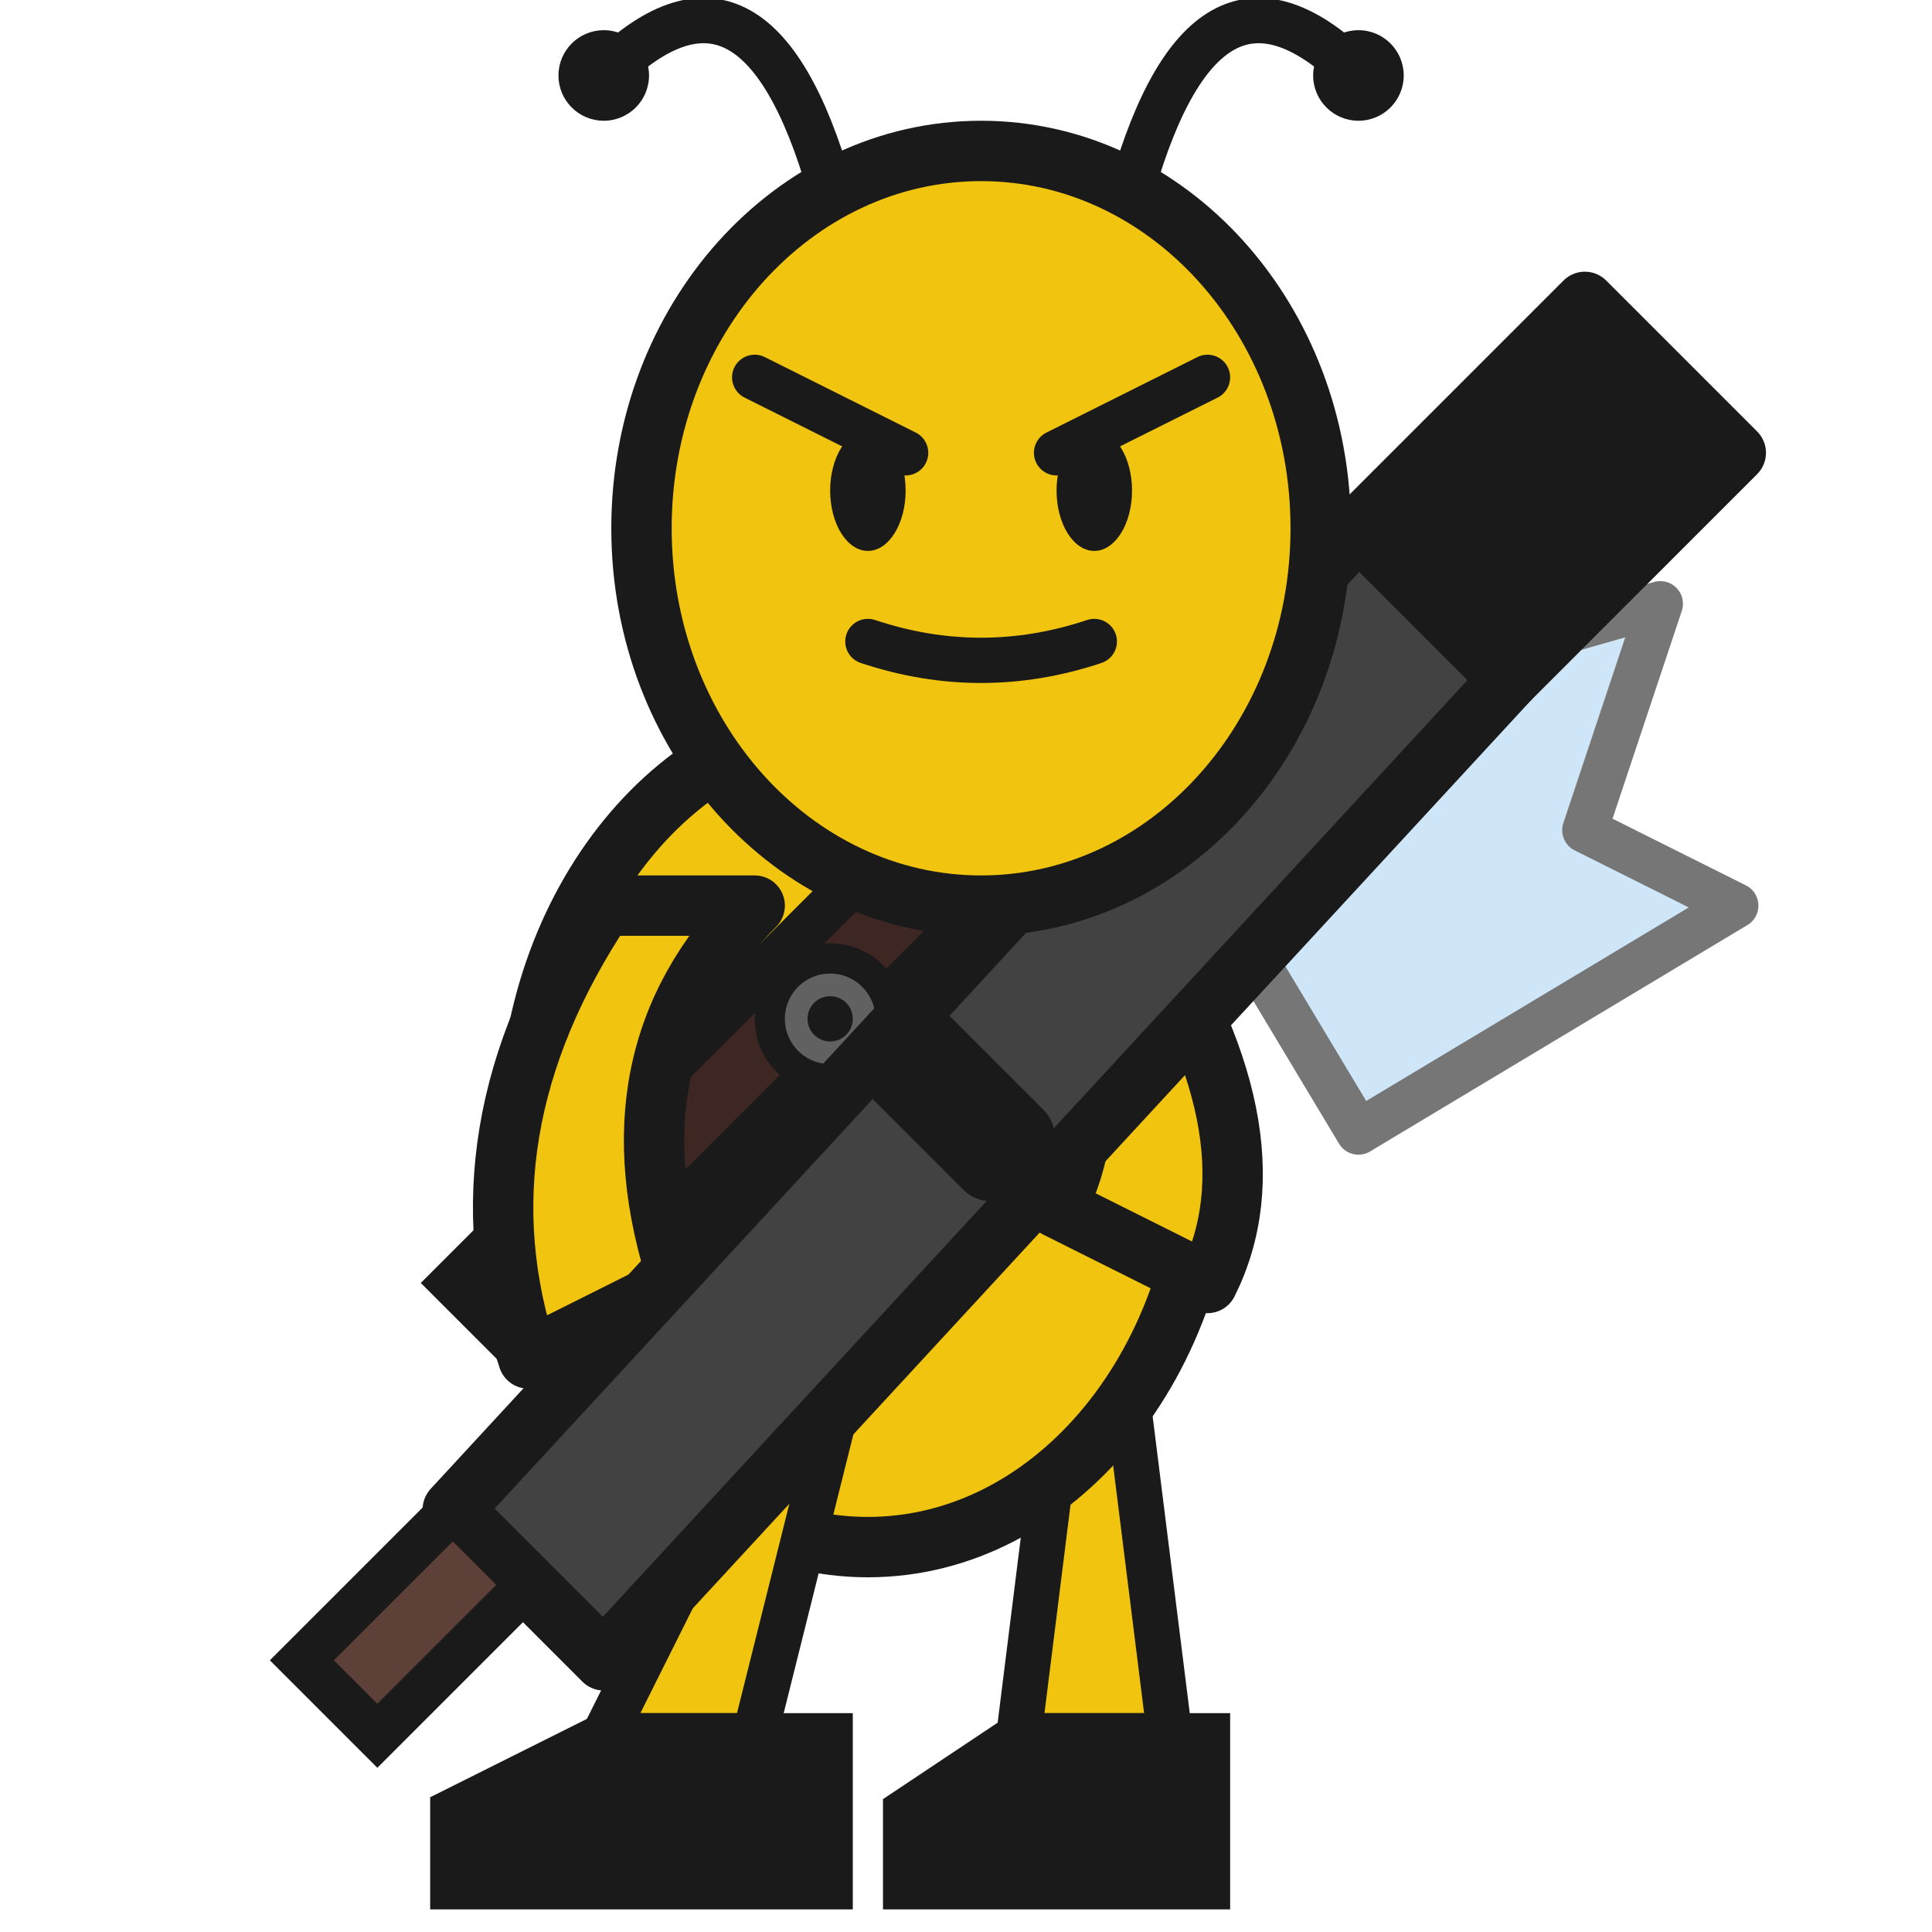
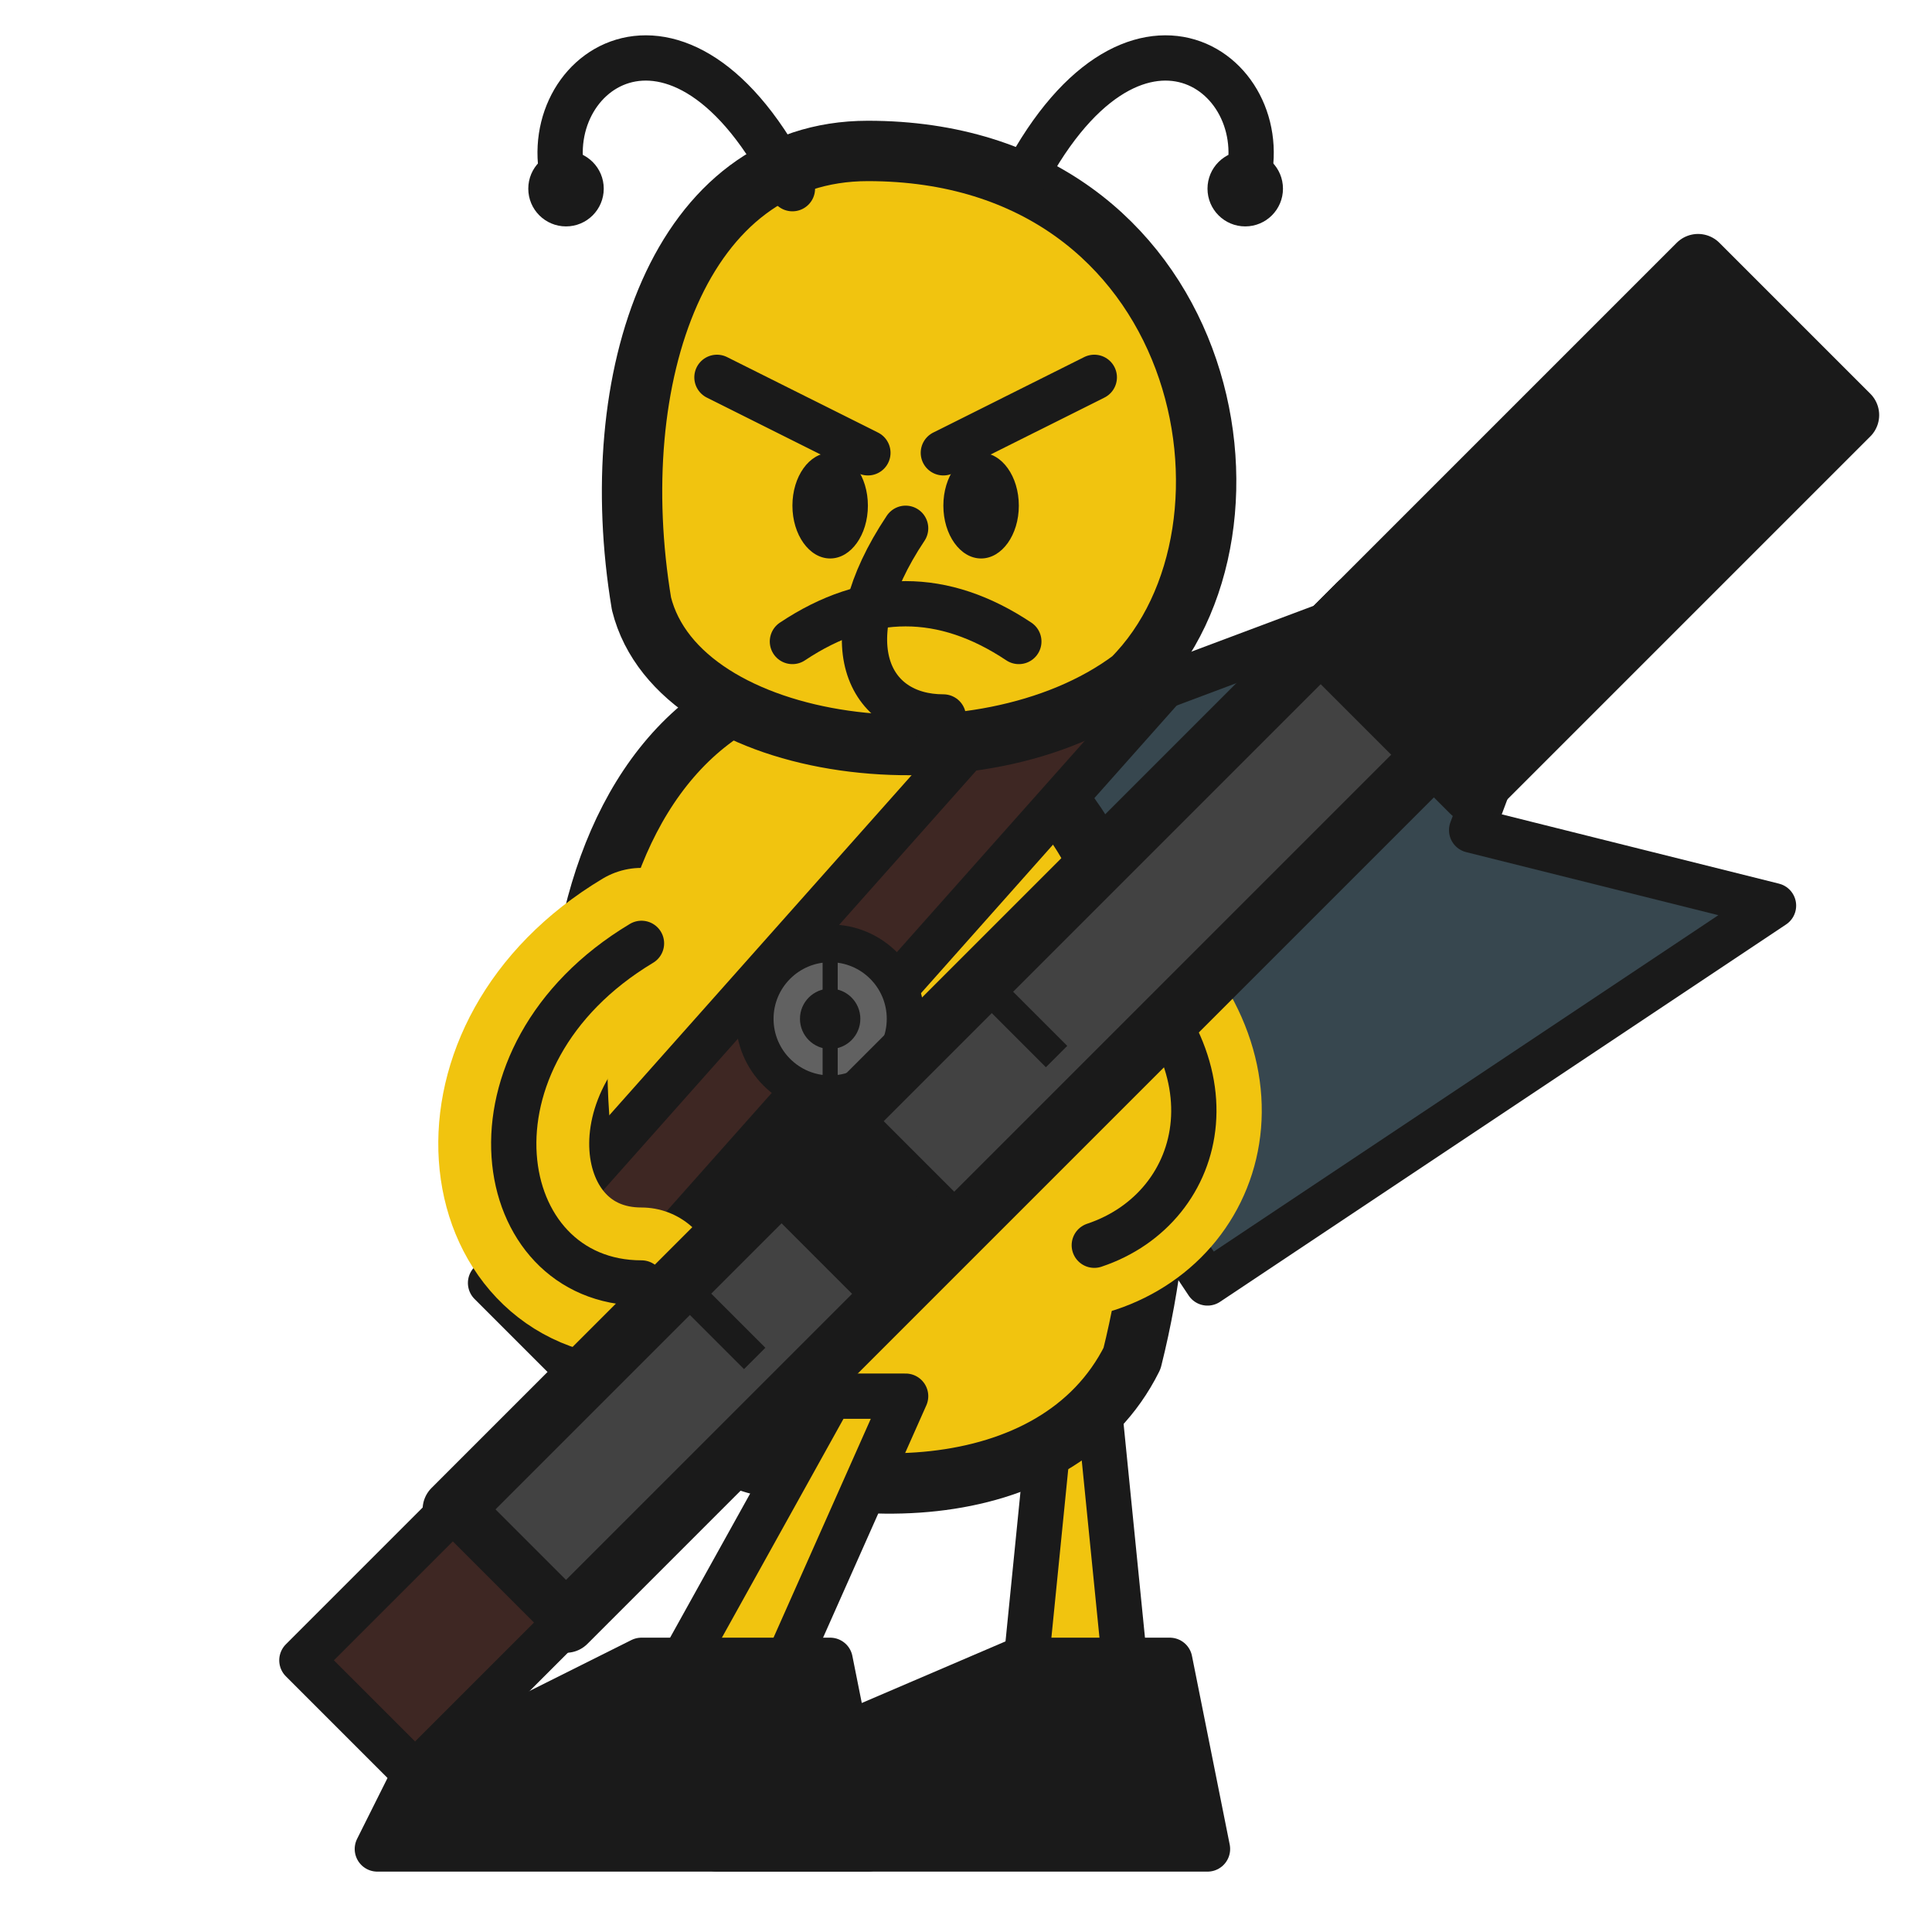
<svg xmlns="http://www.w3.org/2000/svg" width="512" height="512" viewBox="0 0 256 256">
-   <path d="M 150 100 L 220 80 L 210 110 L 230 120 L 180 150 Z" fill="#AED6F1" opacity="0.6" stroke="#1A1A1A" stroke-width="6" stroke-linejoin="round" />
-   <path d="M 140 190 L 135 230 L 155 230 L 150 190 Z" fill="#F1C40F" stroke="#1A1A1A" stroke-width="6" />
-   <path d="M 135 230 L 120 240 L 120 250 L 160 250 L 160 230 Z" fill="#1A1A1A" stroke="#1A1A1A" stroke-width="6" />
-   <ellipse cx="115" cy="150" rx="45" ry="55" fill="#F1C40F" stroke="#1A1A1A" stroke-width="8" />
-   <path d="M 70 180 L 160 90 L 150 80 L 60 170 Z" fill="#3E2723" stroke="#1A1A1A" stroke-width="6" />
-   <circle cx="110" cy="135" r="8" fill="#616161" stroke="#1A1A1A" stroke-width="4" />
-   <circle cx="110" cy="135" r="3" fill="#1A1A1A" />
-   <path d="M 100 190 L 80 230 L 100 230 L 110 190 Z" fill="#F1C40F" stroke="#1A1A1A" stroke-width="6" />
-   <path d="M 80 230 L 60 240 L 60 250 L 110 250 L 110 230 Z" fill="#1A1A1A" stroke="#1A1A1A" stroke-width="6" />
-   <path d="M 80 120 Q 60 150 70 180 L 90 170 Q 80 140 100 120 Z" fill="#F1C40F" stroke="#1A1A1A" stroke-width="8" stroke-linejoin="round" />
-   <path d="M 150 120 Q 170 150 160 170 L 140 160 Q 150 140 130 120 Z" fill="#F1C40F" stroke="#1A1A1A" stroke-width="8" stroke-linejoin="round" />
-   <path d="M 60 200 L 180 70 L 200 90 L 80 220 Z" fill="#424242" stroke="#1A1A1A" stroke-width="8" stroke-linejoin="round" />
-   <path d="M 180 70 L 210 40 L 230 60 L 200 90 Z" fill="#1A1A1A" stroke="#1A1A1A" stroke-width="8" stroke-linejoin="round" />
-   <path d="M 60 200 L 40 220 L 50 230 L 70 210 Z" fill="#5D4037" stroke="#1A1A1A" stroke-width="6" />
-   <rect x="110" y="140" width="15" height="30" rx="5" fill="#1A1A1A" transform="rotate(-45 110 140)" />
-   <ellipse cx="130" cy="70" rx="45" ry="50" fill="#F1C40F" stroke="#1A1A1A" stroke-width="8" />
-   <path d="M 110 25 Q 100 -10 80 10" fill="none" stroke="#1A1A1A" stroke-width="6" stroke-linecap="round" />
-   <circle cx="80" cy="10" r="6" fill="#1A1A1A" />
-   <path d="M 150 25 Q 160 -10 180 10" fill="none" stroke="#1A1A1A" stroke-width="6" stroke-linecap="round" />
-   <circle cx="180" cy="10" r="6" fill="#1A1A1A" />
-   <path d="M 100 50 L 120 60" stroke="#1A1A1A" stroke-width="6" stroke-linecap="round" />
-   <path d="M 160 50 L 140 60" stroke="#1A1A1A" stroke-width="6" stroke-linecap="round" />
-   <ellipse cx="115" cy="65" rx="5" ry="8" fill="#1A1A1A" />
-   <ellipse cx="145" cy="65" rx="5" ry="8" fill="#1A1A1A" />
-   <path d="M 115 85 Q 130 90 145 85" fill="none" stroke="#1A1A1A" stroke-width="6" stroke-linecap="round" />
+   <path d="M 130 100 L 210 70 L 195 110 L 235 120 L 160 170 L 140 140 Z" fill="#37474F" stroke="#1A1A1A" stroke-width="6" stroke-linejoin="round" />
+   <path d="M 170 90 L 190 85 L 185 105" fill="none" stroke="#607D8B" stroke-width="3" stroke-linecap="round" />
+   <path d="M 140 180 L 135 230 L 150 230 L 145 180 Z" fill="#F1C40F" stroke="#1A1A1A" stroke-width="6" stroke-linejoin="round" />
+   <path d="M 135 220 L 100 235 L 95 245 L 160 245 L 155 220 Z" fill="#1A1A1A" stroke="#1A1A1A" stroke-width="6" stroke-linejoin="round" />
+   <path d="M 105 90 C 70 100 70 160 90 190 C 110 200 140 200 150 180 C 160 140 150 90 105 90 Z" fill="#F1C40F" stroke="#1A1A1A" stroke-width="8" stroke-linejoin="round" />
+   <path d="M 75 180 L 155 90 L 145 80 L 65 170 Z" fill="#3E2723" stroke="#1A1A1A" stroke-width="6" stroke-linejoin="round" />
+   <circle cx="110" cy="135" r="10" fill="#616161" stroke="#1A1A1A" stroke-width="5" />
+   <circle cx="110" cy="135" r="4" fill="#1A1A1A" />
+   <line x1="110" y1="125" x2="110" y2="145" stroke="#1A1A1A" stroke-width="2" />
+   <path d="M 110 185 L 85 230 L 100 230 L 120 185 Z" fill="#F1C40F" stroke="#1A1A1A" stroke-width="6" stroke-linejoin="round" />
+   <path d="M 85 220 L 55 235 L 50 245 L 115 245 L 110 220 Z" fill="#1A1A1A" stroke="#1A1A1A" stroke-width="6" stroke-linejoin="round" />
+   <path d="M 85 125 C 60 140 65 170 85 170" fill="none" stroke="#F1C40F" stroke-width="20" stroke-linecap="round" />
+   <path d="M 85 125 C 60 140 65 170 85 170" fill="none" stroke="#1A1A1A" stroke-width="6" stroke-linecap="round" />
+   <path d="M 145 125 C 165 140 160 160 145 165" fill="none" stroke="#F1C40F" stroke-width="18" stroke-linecap="round" />
+   <path d="M 145 125 C 165 140 160 160 145 165" fill="none" stroke="#1A1A1A" stroke-width="6" stroke-linecap="round" />
+   <path d="M 60 200 L 180 80 L 195 95 L 75 215 Z" fill="#424242" stroke="#1A1A1A" stroke-width="8" stroke-linejoin="round" />
+   <path d="M 175 85 L 225 35 L 245 55 L 195 105 Z" fill="#1A1A1A" stroke="#1A1A1A" stroke-width="8" stroke-linejoin="round" />
+   <path d="M 60 200 L 40 220 L 55 235 L 75 215 Z" fill="#3E2723" stroke="#1A1A1A" stroke-width="6" stroke-linejoin="round" />
+   <path d="M 110 145 L 125 160 L 115 170 L 100 155 Z" fill="#1A1A1A" stroke="#1A1A1A" stroke-width="5" />
+   <line x1="90" y1="170" x2="100" y2="180" stroke="#1A1A1A" stroke-width="4" />
+   <line x1="110" y1="150" x2="120" y2="160" stroke="#1A1A1A" stroke-width="4" />
+   <line x1="130" y1="130" x2="140" y2="140" stroke="#1A1A1A" stroke-width="4" />
+   <path d="M 115 20 C 90 20 80 50 85 80 C 90 100 130 105 150 90 C 170 70 160 20 115 20 Z" fill="#F1C40F" stroke="#1A1A1A" stroke-width="8" stroke-linejoin="round" />
+   <path d="M 105 25 C 90 -5 70 10 75 25" fill="none" stroke="#1A1A1A" stroke-width="6" stroke-linecap="round" />
+   <circle cx="75" cy="25" r="5" fill="#1A1A1A" />
+   <path d="M 135 25 C 150 -5 170 10 165 25" fill="none" stroke="#1A1A1A" stroke-width="6" stroke-linecap="round" />
+   <circle cx="165" cy="25" r="5" fill="#1A1A1A" />
+   <path d="M 95 50 L 115 60" stroke="#1A1A1A" stroke-width="6" stroke-linecap="round" />
+   <path d="M 145 50 L 125 60" stroke="#1A1A1A" stroke-width="6" stroke-linecap="round" />
+   <ellipse cx="110" cy="67" rx="5" ry="7" fill="#1A1A1A" />
+   <ellipse cx="130" cy="67" rx="5" ry="7" fill="#1A1A1A" />
+   <path d="M 120 70 C 110 85 115 95 125 95" fill="none" stroke="#1A1A1A" stroke-width="6" stroke-linecap="round" />
+   <path d="M 105 85 Q 120 75 135 85" fill="none" stroke="#1A1A1A" stroke-width="6" stroke-linecap="round" />
</svg>
